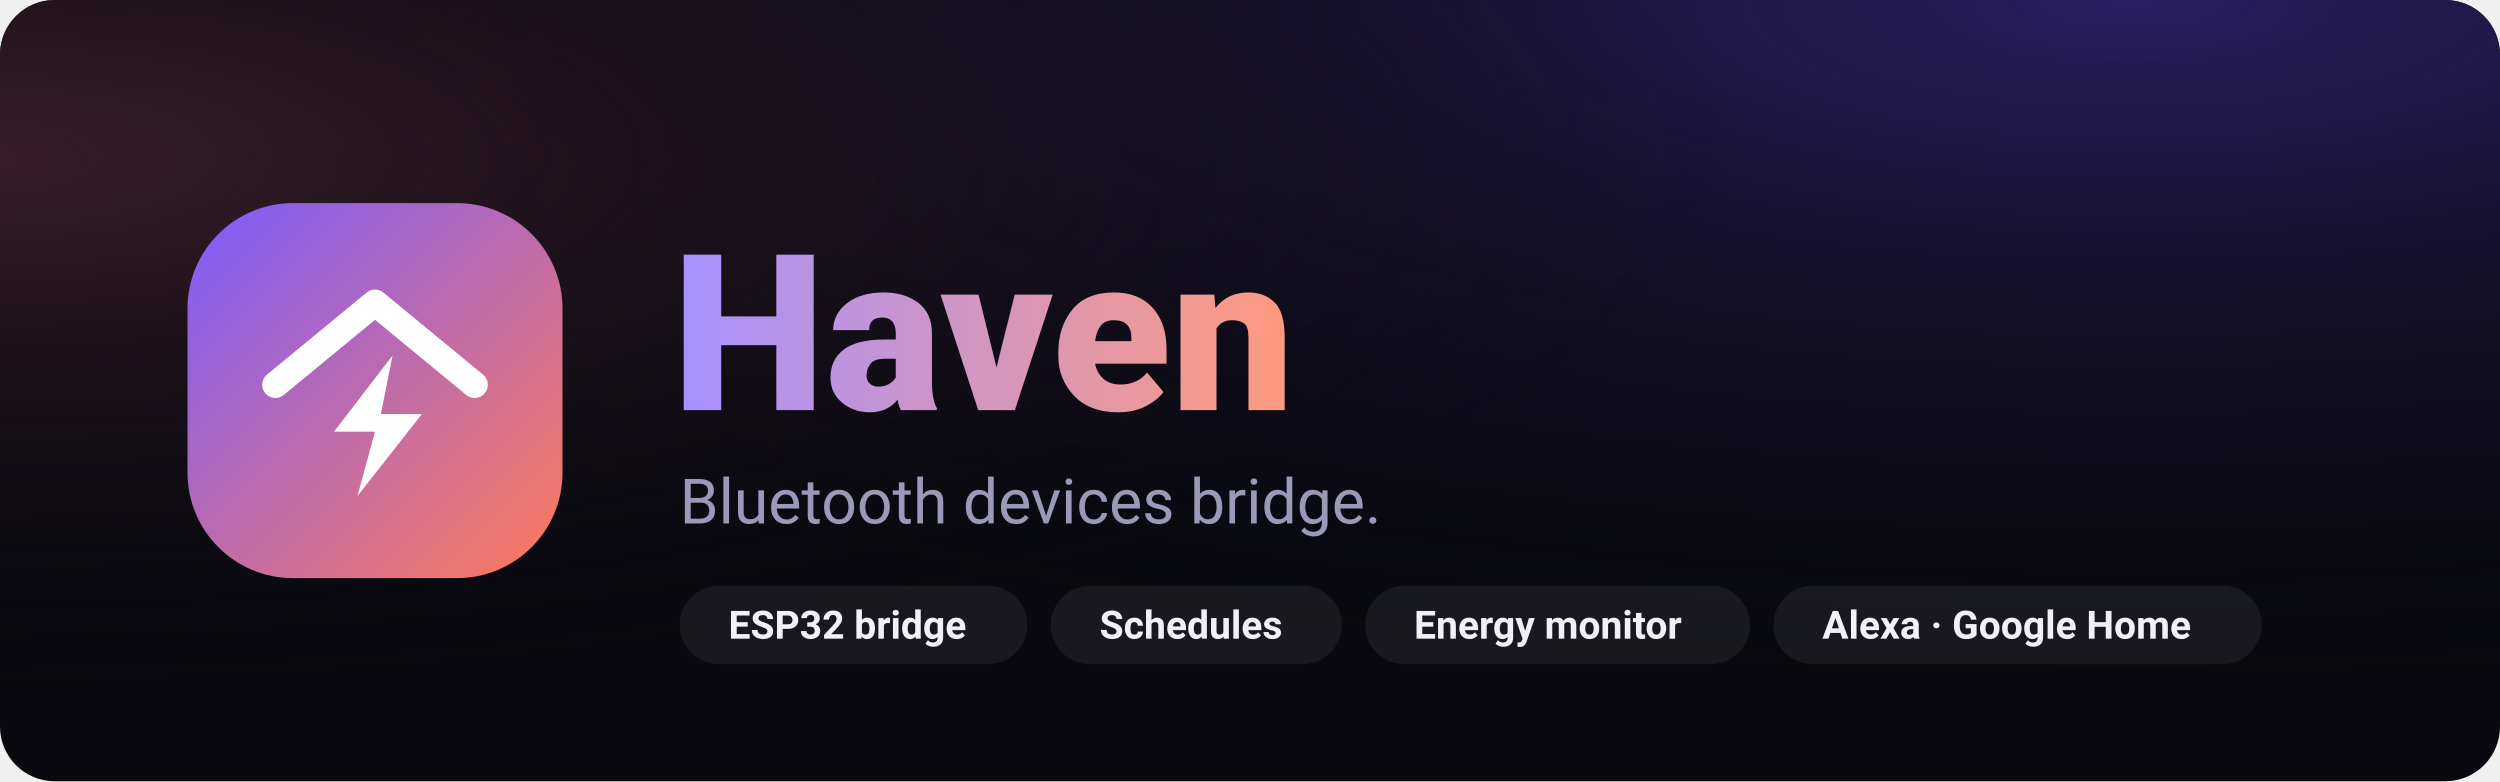
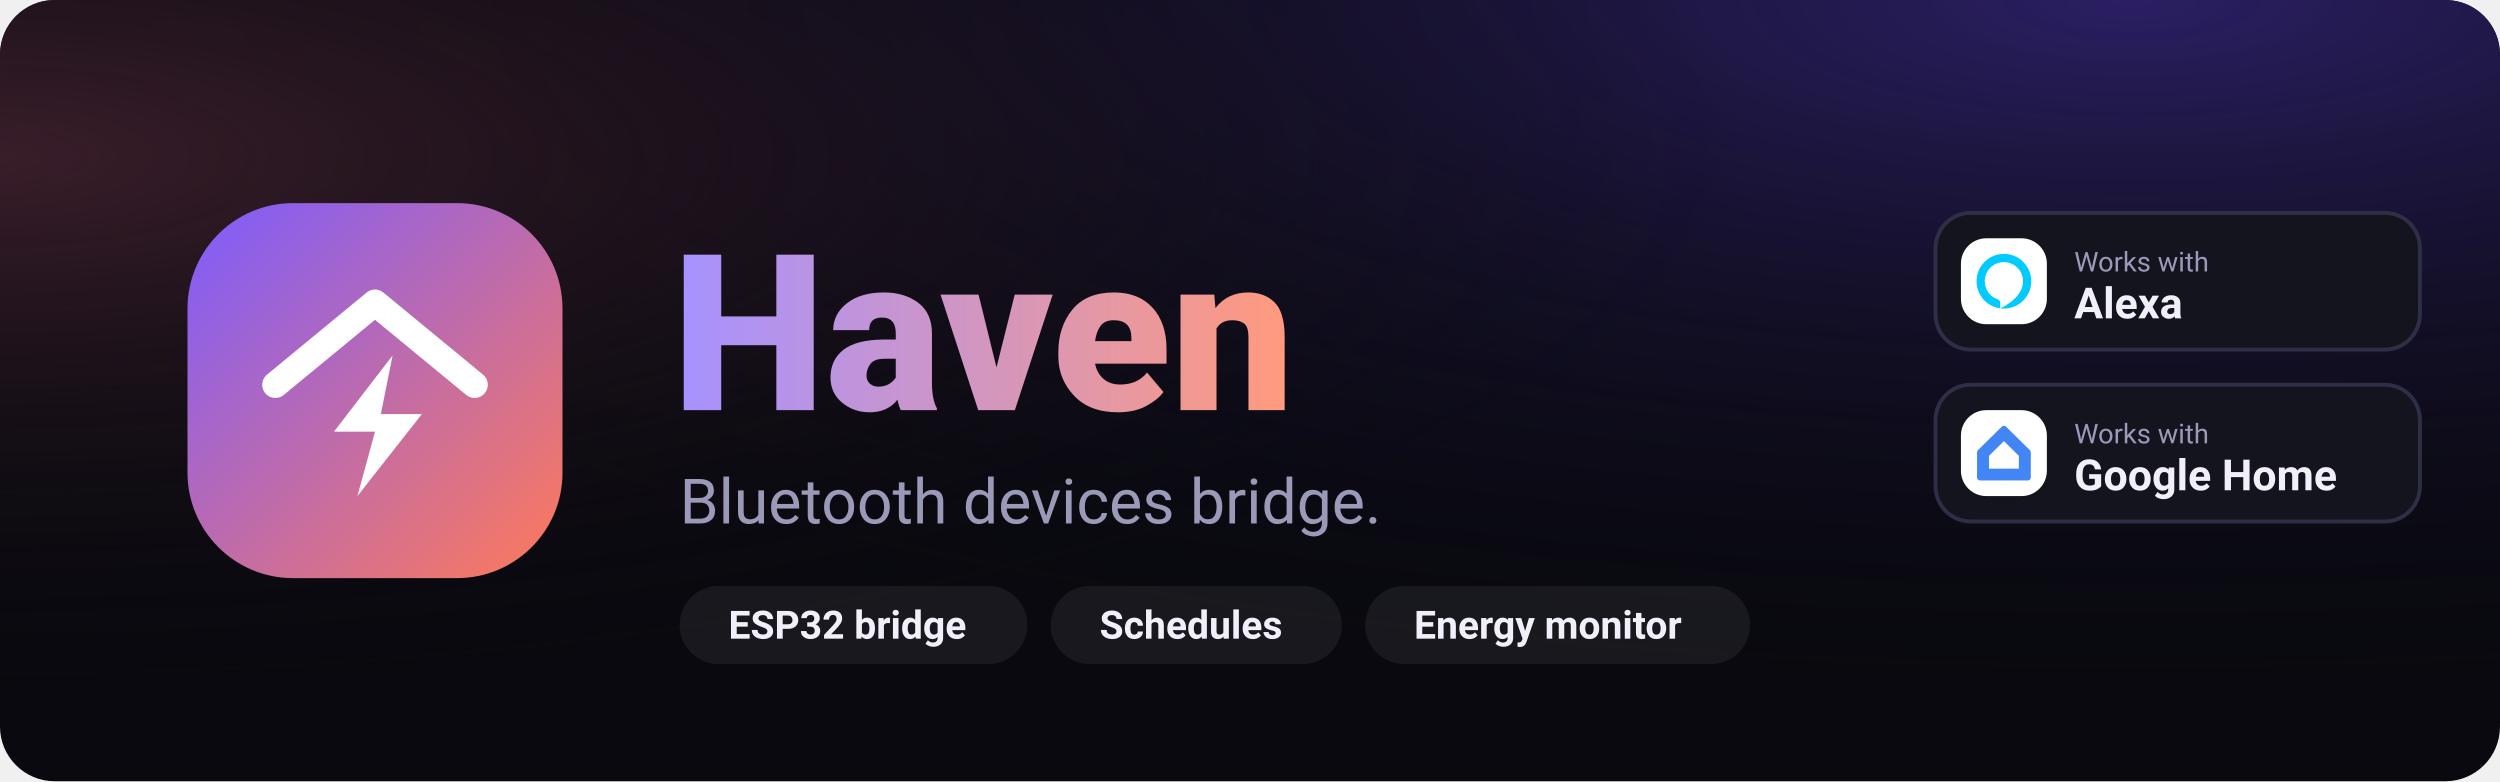
<svg xmlns="http://www.w3.org/2000/svg" viewBox="0 0 1280 400" font-family="Segoe UI,Roboto,Helvetica,Arial,sans-serif">
  <defs>
    <linearGradient id="g" x1="0" y1="0" x2="1" y2="1">
      <stop offset="0" stop-color="#7C5CFF" />
      <stop offset="1" stop-color="#FF7A59" />
    </linearGradient>
    <linearGradient id="t" x1="0" y1="0" x2="1" y2="0">
      <stop offset="0" stop-color="#A792FF" />
      <stop offset="1" stop-color="#FF9A7E" />
    </linearGradient>
    <radialGradient id="glow1" cx=".85" cy="0" r=".9">
      <stop offset="0" stop-color="#2B1F63" />
      <stop offset="1" stop-color="#09090F" stop-opacity="0" />
    </radialGradient>
    <radialGradient id="glow2" cx="0" cy=".2" r=".7">
      <stop offset="0" stop-color="#3A1E2A" />
      <stop offset="1" stop-color="#09090F" stop-opacity="0" />
    </radialGradient>
  </defs>
  <rect width="1280" height="400" rx="28" fill="#09090F" />
  <rect width="1280" height="400" rx="28" fill="url(#glow1)" />
  <rect width="1280" height="400" rx="28" fill="url(#glow2)" />
  <g transform="translate(96 104) scale(3)">
    <rect width="64" height="64" rx="18" fill="url(#g)" />
    <path d="M15 31 32 17l17 14" fill="none" stroke="#fff" stroke-width="4.5" stroke-linecap="round" stroke-linejoin="round" />
    <path d="M35 26 25 39h7l-3 11 11-14h-7l2-10z" fill="#fff" />
  </g>
  <text x="344" y="210" font-size="112" font-weight="800" fill="url(#t)">Haven</text>
  <text x="348" y="268" font-size="32" fill="#9B99B8">Bluetooth devices bridge.</text>
  <g font-size="20" font-weight="600" fill="#F1F0FA">
    <rect x="348" y="300" width="178" height="40" rx="20" fill="#ffffff10" />
    <text x="373" y="327">ESP32 bridge</text>
    <rect x="538" y="300" width="149" height="40" rx="20" fill="#ffffff10" />
    <text x="563" y="327">Schedules</text>
    <rect x="699" y="300" width="197" height="40" rx="20" fill="#ffffff10" />
    <text x="724" y="327">Energy monitor</text>
-     <rect x="908" y="300" width="250" height="40" rx="20" fill="#ffffff10" />
-     <text x="933" y="327">Alexa · Google Home</text>
+   </g>
+   <g transform="translate(990 108)">
+     <rect x="1" y="1" width="248" height="70" rx="18" fill="#14141E" stroke="#2E2E46" stroke-width="2" />
+     <rect x="14" y="14" width="44" height="44" rx="13" fill="#fff" />
+     <path transform="translate(22 22) scale(1.1667)" fill="#00CAFF" d="M12 0C5.37 0 0 5.37 0 12C0 18.09 4.53 23.11 10.4 23.9V21.5A1.59 1.59 0 0 0 9.32 19.97A8.41 8.41 0 0 1 3.6 11.8A8.37 8.37 0 0 1 12.09 3.6A8.4 8.4 0 0 1 20.4 12.31L20.39 12.38A8.68 8.68 0 0 1 20.36 12.76C20.36 12.83 20.35 12.9 20.34 12.96C20.34 13.04 20.33 13.12 20.32 13.19L20.3 13.29C19.27 20.07 10.45 23.87 10.4 23.9C10.92 23.97 11.46 24 12 24C18.63 24 24 18.63 24 12S18.63 0 12 0Z" />
+     <text x="72" y="31" font-size="14" fill="#9B99B8">Works with</text>
+     <text x="72" y="55" font-size="22" font-weight="700" fill="#F1F0FA">Alexa</text>
+   </g>
+   <g transform="translate(990 196)">
+     <rect x="1" y="1" width="248" height="70" rx="18" fill="#14141E" stroke="#2E2E46" stroke-width="2" />
+     <rect x="14" y="14" width="44" height="44" rx="13" fill="#fff" />
+     <path transform="translate(22 22) scale(1.1667)" fill="#4285F4" d="M12 0a1.44 1.44 0 0 0-.947.399L.547 10.762a1.26 1.26 0 0 0-.342.808v11.138c0 .768.53 1.292 1.311 1.292h20.968c.78 0 1.311-.522 1.311-1.292V11.57a1.25 1.25 0 0 0-.34-.804L15.68 3.097h-.001L12.947.4A1.454 1.454 0 0 0 12 0Zm0 6.727 6.552 6.456v5.65H5.446v-5.65z" />
+     <text x="72" y="31" font-size="14" fill="#9B99B8">Works with</text>
+     <text x="72" y="55" font-size="22" font-weight="700" fill="#F1F0FA">Google Home</text>
  </g>
</svg>
